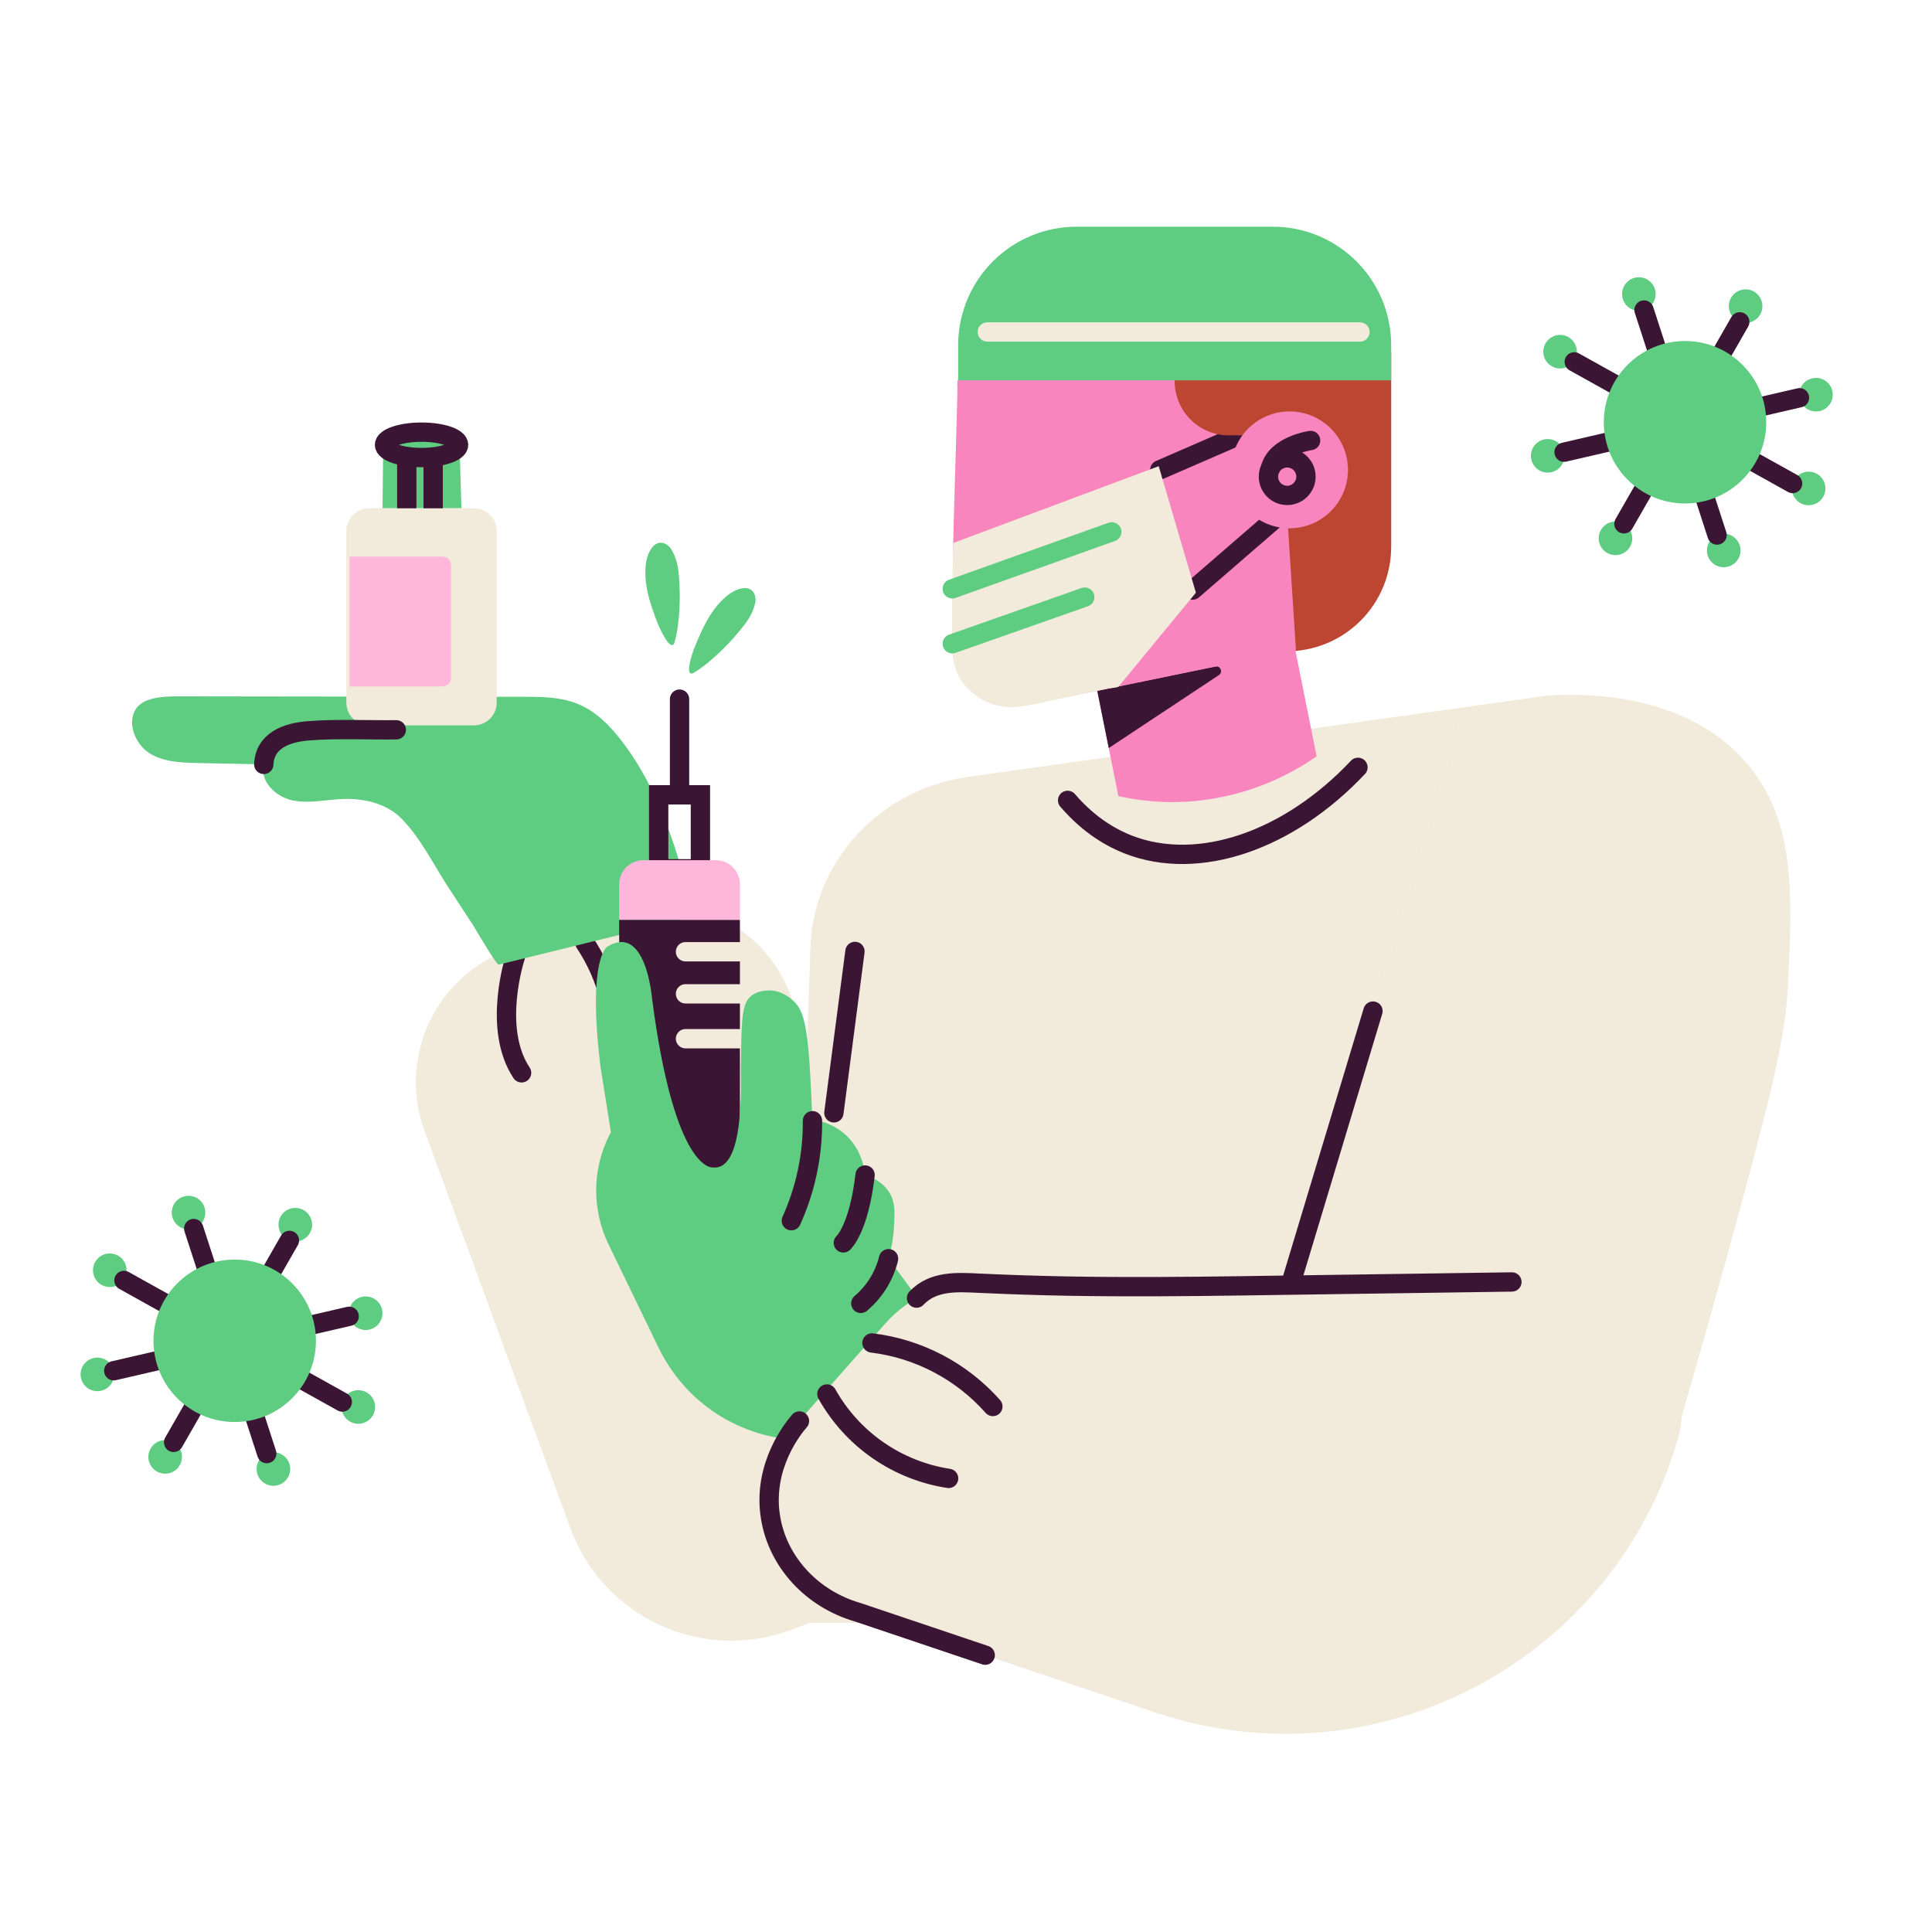
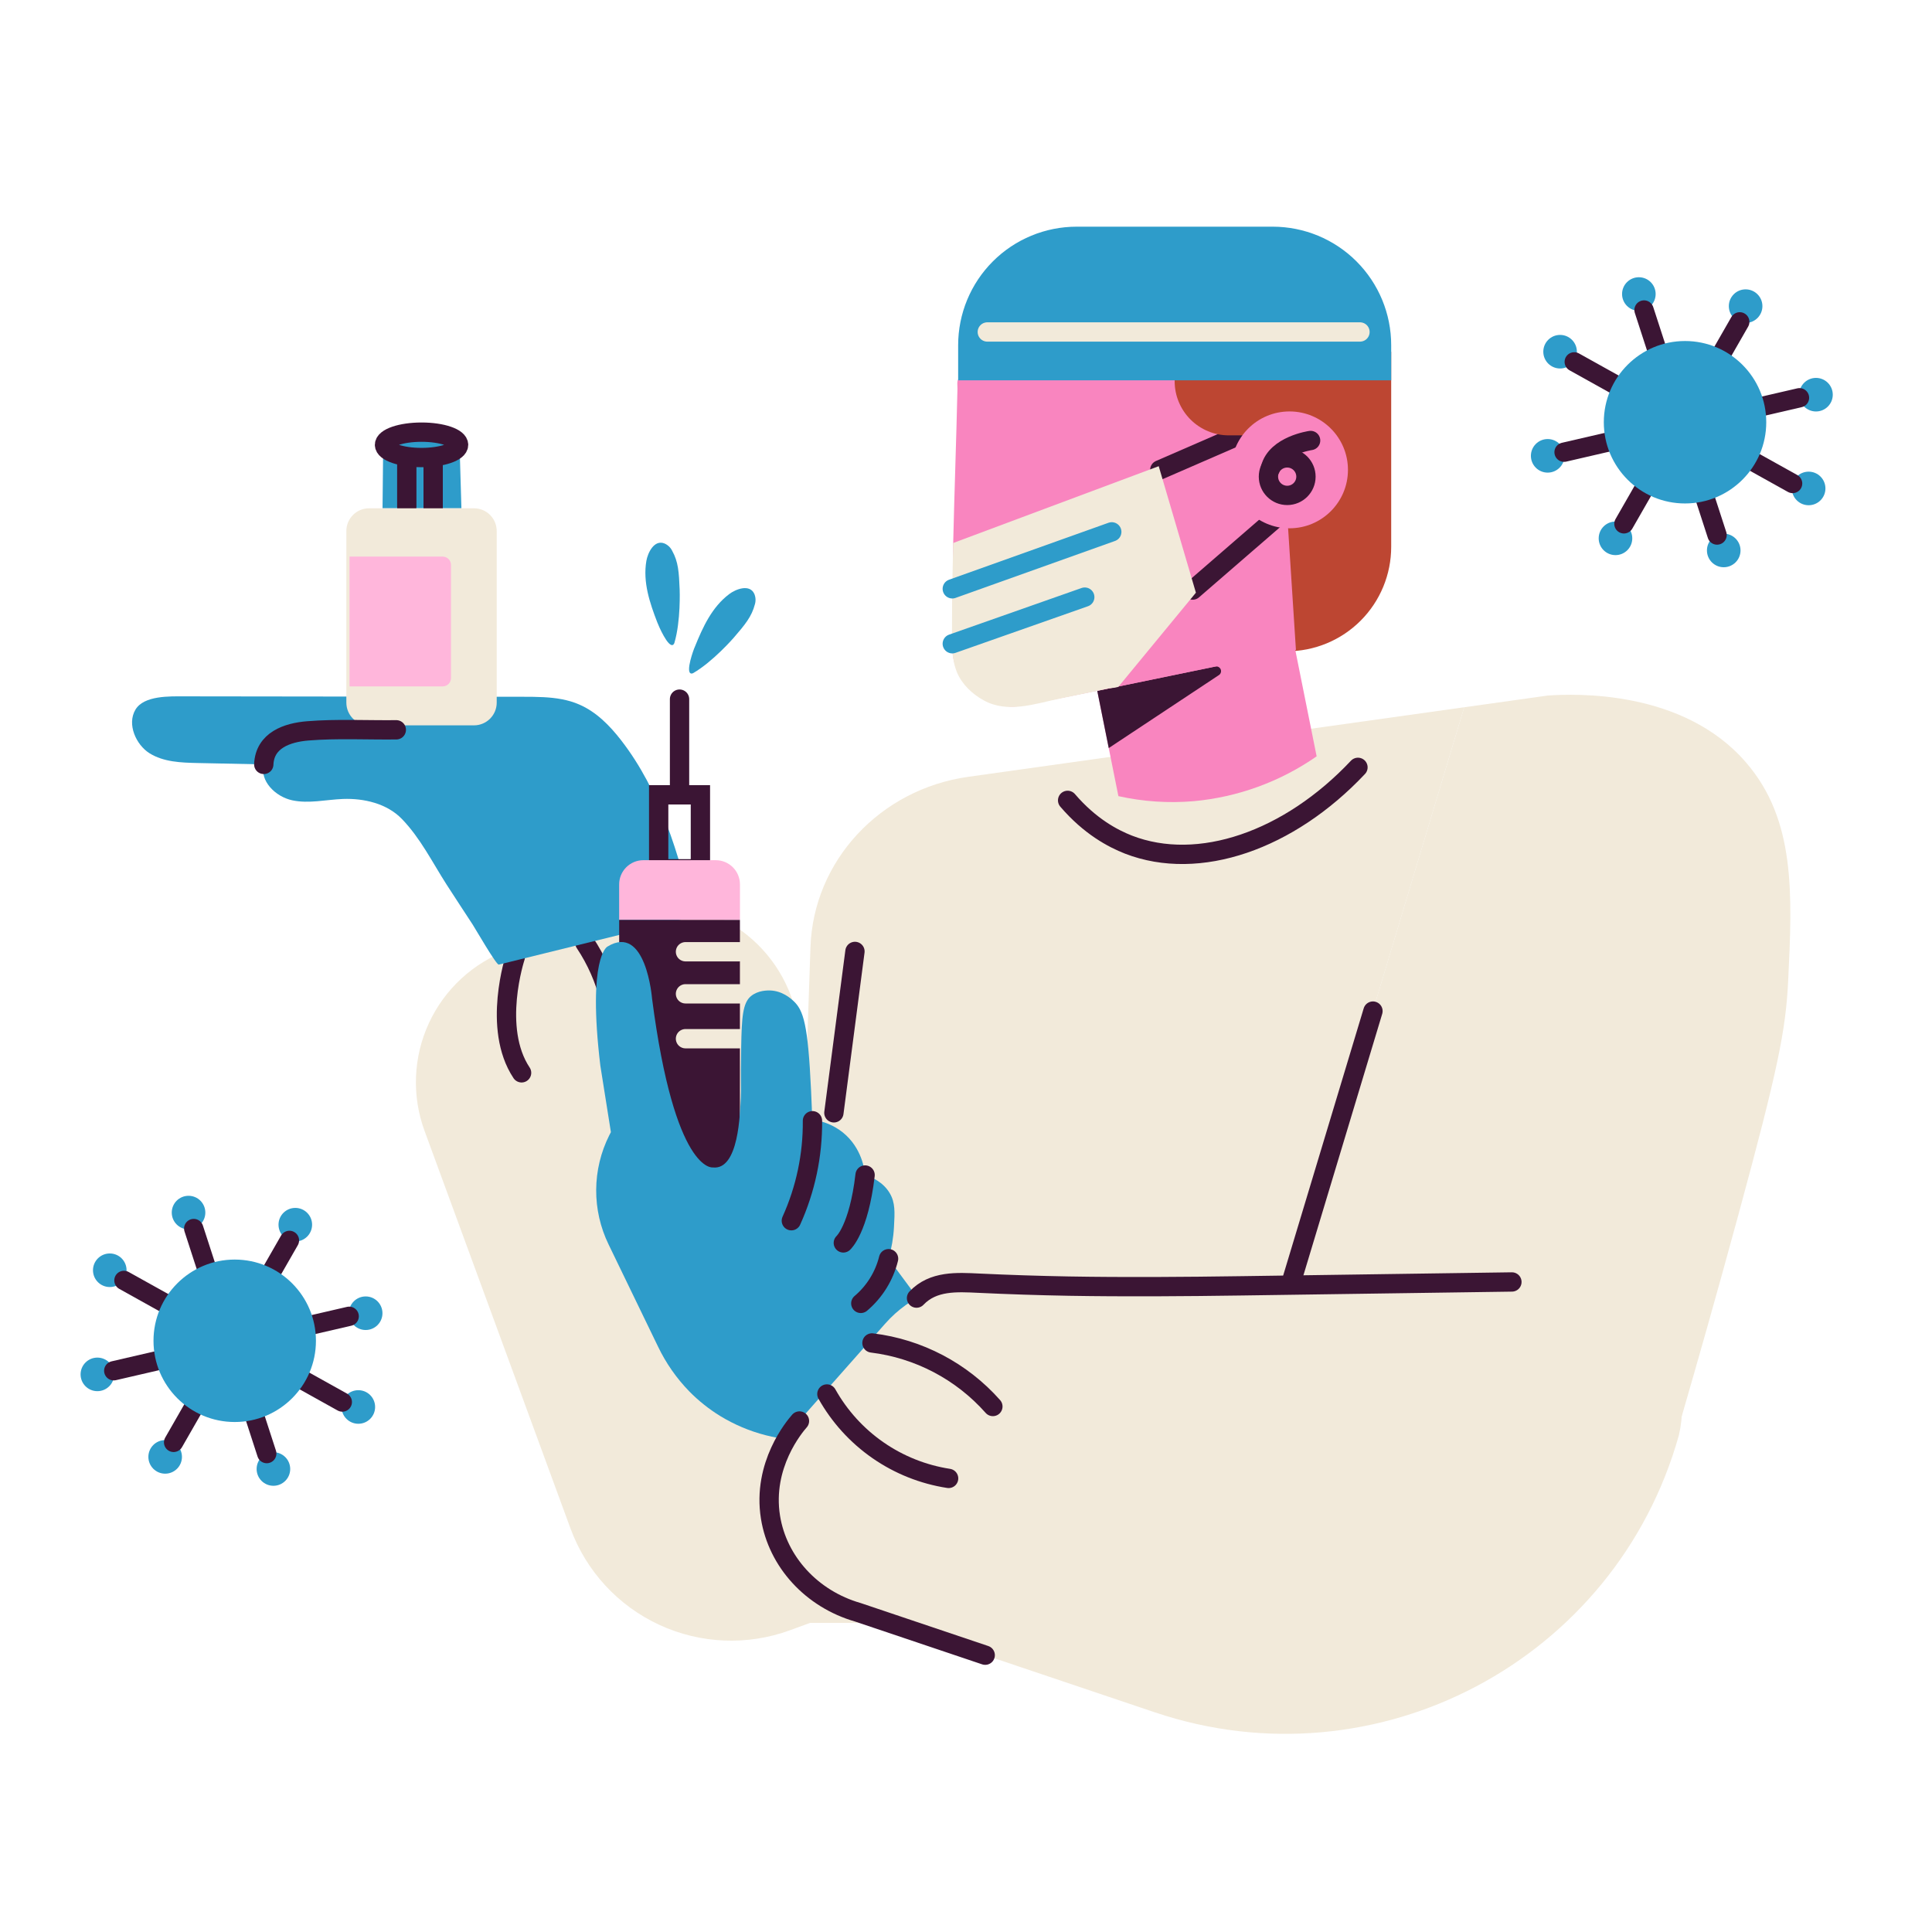
<svg xmlns="http://www.w3.org/2000/svg" width="500" height="500" viewBox="0 0 500 500" fill="none">
  <path d="M378.935 183.035L250.6 201.035C227.725 204.245 210.515 222.8 209.75 245.085L203.745 420H309.585L333.945 332.615C348.942 282.748 363.938 232.888 378.935 183.035Z" fill="#F2EADA" />
  <path d="M400.595 180L378.935 183.04C363.935 232.89 348.935 282.742 333.935 332.595C330.47 356.96 342.175 380.415 362.11 390.55C386.57 402.98 419.55 393.385 435.26 366.435C439.075 353.3 444.125 335.58 449.86 314.51C460.175 276.6 462.155 266.56 462.775 253.85C463.87 231.35 464.715 212.205 451.89 197.35C435.595 178.395 407.465 179.535 400.595 180Z" fill="#F2EADA" />
  <path d="M333 168.555H323.815V91.055H360.04V141.5C360.043 145.053 359.346 148.571 357.989 151.854C356.631 155.137 354.64 158.12 352.128 160.633C349.617 163.146 346.635 165.139 343.353 166.498C340.071 167.857 336.553 168.556 333 168.555Z" fill="#BD4632" />
  <path d="M216.205 417.595L204.5 421.89C193.471 425.94 181.285 425.443 170.623 420.508C159.96 415.573 151.695 406.604 147.645 395.575L109.875 292.68C108.221 288.18 107.47 283.398 107.665 278.607C107.86 273.816 108.997 269.111 111.011 264.76C113.024 260.409 115.876 256.497 119.402 253.248C122.927 249.999 127.059 247.477 131.56 245.825L157.88 236.16C162.38 234.506 167.162 233.755 171.953 233.95C176.744 234.145 181.449 235.282 185.8 237.296C190.151 239.309 194.063 242.161 197.312 245.687C200.561 249.213 203.083 253.344 204.735 257.845L242.5 360.74C246.551 371.766 246.056 383.95 241.125 394.612C236.194 405.274 227.23 413.541 216.205 417.595Z" fill="#F2EADA" />
  <path d="M340.745 195.74C331.307 202.313 320.32 206.315 308.865 207.35C302.361 207.899 295.811 207.457 289.44 206.04C286.54 191.587 283.638 177.133 280.735 162.68L332.04 152.385L340.745 195.74Z" fill="#F985BF" />
  <path d="M283.97 178.795L314.555 172.5C314.83 172.445 315.116 172.487 315.364 172.62C315.612 172.752 315.806 172.966 315.914 173.225C316.022 173.484 316.037 173.773 315.956 174.042C315.875 174.311 315.703 174.543 315.47 174.7L286.94 193.6L283.97 178.795Z" fill="#3B1534" />
  <path d="M330.75 96.245L307.28 96.69L276 97.28L260.355 97.58L252.535 97.725C251.455 97.725 249.435 97.385 248.455 97.8C247.475 98.215 247.815 99.5 247.79 100.625C247.49 113.915 247 127.225 246.685 140.53L246.46 166.6C246.46 166.665 246.46 166.73 246.46 166.795C246.375 169.135 246.821 171.464 247.765 173.607C248.709 175.75 250.127 177.651 251.911 179.168C253.695 180.684 255.8 181.777 258.067 182.364C260.334 182.95 262.704 183.016 265 182.555L289.5 177.65L335.385 168.185C333.848 144.205 332.303 120.225 330.75 96.245Z" fill="#F985BF" />
  <path d="M300.155 121.6L325.455 110.6" stroke="#3B1534" stroke-width="5" stroke-miterlimit="10" stroke-linecap="round" />
  <path d="M308.66 152.71L329.82 134.385" stroke="#3B1534" stroke-width="5" stroke-miterlimit="10" stroke-linecap="round" />
  <path d="M335.395 112.67H318C314.287 112.67 310.726 111.195 308.1 108.569C305.475 105.944 304 102.383 304 98.67V90.105H335.39L335.395 112.67Z" fill="#BD4632" />
  <path d="M333.73 136.72C342.081 136.72 348.85 129.951 348.85 121.6C348.85 113.249 342.081 106.48 333.73 106.48C325.379 106.48 318.61 113.249 318.61 121.6C318.61 129.951 325.379 136.72 333.73 136.72Z" fill="#F985BF" />
  <path d="M333.125 128.21C335.806 128.21 337.98 126.036 337.98 123.355C337.98 120.674 335.806 118.5 333.125 118.5C330.444 118.5 328.27 120.674 328.27 123.355C328.27 126.036 330.444 128.21 333.125 128.21Z" stroke="#3B1534" stroke-width="5" stroke-miterlimit="10" stroke-linecap="round" />
-   <path d="M360.04 98.425H247.97V89.33C247.97 81.197 251.201 73.397 256.952 67.647C262.702 61.896 270.502 58.665 278.635 58.665H329.375C337.508 58.665 345.308 61.896 351.058 67.647C356.809 73.397 360.04 81.197 360.04 89.33V98.425Z" fill="#5ECD81" />
+   <path d="M360.04 98.425H247.97V89.33C247.97 81.197 251.201 73.397 256.952 67.647C262.702 61.896 270.502 58.665 278.635 58.665H329.375C337.508 58.665 345.308 61.896 351.058 67.647C356.809 73.397 360.04 81.197 360.04 89.33V98.425Z" fill="#2E9CCA" />
  <path d="M339.185 114C339.185 114 330.26 115.265 328.795 121.19" stroke="#3B1534" stroke-width="5" stroke-miterlimit="10" stroke-linecap="round" />
  <path d="M355.32 261.67L333.945 332.59" stroke="#3B1534" stroke-width="5" stroke-miterlimit="10" stroke-linecap="round" />
  <path d="M276.3 207.135C282.075 213.875 288 217 292.05 218.59C310.255 225.64 333.585 217.56 351.44 198.59" stroke="#3B1534" stroke-width="5" stroke-miterlimit="10" stroke-linecap="round" />
-   <path d="M424.135 80.44C426.535 80.44 428.48 78.495 428.48 76.095C428.48 73.695 426.535 71.75 424.135 71.75C421.735 71.75 419.79 73.695 419.79 76.095C419.79 78.495 421.735 80.44 424.135 80.44Z" fill="#5ECD81" />
-   <path d="M451.765 83.575C454.165 83.575 456.11 81.63 456.11 79.23C456.11 76.83 454.165 74.885 451.765 74.885C449.365 74.885 447.42 76.83 447.42 79.23C447.42 81.63 449.365 83.575 451.765 83.575Z" fill="#5ECD81" />
-   <path d="M469.975 106.49C472.375 106.49 474.32 104.545 474.32 102.145C474.32 99.745 472.375 97.8 469.975 97.8C467.575 97.8 465.63 99.745 465.63 102.145C465.63 104.545 467.575 106.49 469.975 106.49Z" fill="#5ECD81" />
-   <path d="M468.075 130.755C470.475 130.755 472.42 128.81 472.42 126.41C472.42 124.01 470.475 122.065 468.075 122.065C465.675 122.065 463.73 124.01 463.73 126.41C463.73 128.81 465.675 130.755 468.075 130.755Z" fill="#5ECD81" />
-   <path d="M446.1 146.8C448.5 146.8 450.445 144.855 450.445 142.455C450.445 140.055 448.5 138.11 446.1 138.11C443.7 138.11 441.755 140.055 441.755 142.455C441.755 144.855 443.7 146.8 446.1 146.8Z" fill="#5ECD81" />
-   <path d="M418.085 143.665C420.485 143.665 422.43 141.72 422.43 139.32C422.43 136.92 420.485 134.975 418.085 134.975C415.685 134.975 413.74 136.92 413.74 139.32C413.74 141.72 415.685 143.665 418.085 143.665Z" fill="#5ECD81" />
-   <path d="M400.54 122.315C402.94 122.315 404.885 120.37 404.885 117.97C404.885 115.57 402.94 113.625 400.54 113.625C398.14 113.625 396.195 115.57 396.195 117.97C396.195 120.37 398.14 122.315 400.54 122.315Z" fill="#5ECD81" />
-   <path d="M403.75 95.365C406.15 95.365 408.095 93.42 408.095 91.02C408.095 88.62 406.15 86.675 403.75 86.675C401.35 86.675 399.405 88.62 399.405 91.02C399.405 93.42 401.35 95.365 403.75 95.365Z" fill="#5ECD81" />
+   <path d="M424.135 80.44C426.535 80.44 428.48 78.495 428.48 76.095C428.48 73.695 426.535 71.75 424.135 71.75C421.735 71.75 419.79 73.695 419.79 76.095C419.79 78.495 421.735 80.44 424.135 80.44Z" fill="#2E9CCA" />
+   <path d="M451.765 83.575C454.165 83.575 456.11 81.63 456.11 79.23C456.11 76.83 454.165 74.885 451.765 74.885C449.365 74.885 447.42 76.83 447.42 79.23C447.42 81.63 449.365 83.575 451.765 83.575Z" fill="#2E9CCA" />
+   <path d="M469.975 106.49C472.375 106.49 474.32 104.545 474.32 102.145C474.32 99.745 472.375 97.8 469.975 97.8C467.575 97.8 465.63 99.745 465.63 102.145C465.63 104.545 467.575 106.49 469.975 106.49Z" fill="#2E9CCA" />
+   <path d="M468.075 130.755C470.475 130.755 472.42 128.81 472.42 126.41C472.42 124.01 470.475 122.065 468.075 122.065C465.675 122.065 463.73 124.01 463.73 126.41C463.73 128.81 465.675 130.755 468.075 130.755Z" fill="#2E9CCA" />
+   <path d="M446.1 146.8C448.5 146.8 450.445 144.855 450.445 142.455C450.445 140.055 448.5 138.11 446.1 138.11C443.7 138.11 441.755 140.055 441.755 142.455C441.755 144.855 443.7 146.8 446.1 146.8Z" fill="#2E9CCA" />
+   <path d="M418.085 143.665C420.485 143.665 422.43 141.72 422.43 139.32C422.43 136.92 420.485 134.975 418.085 134.975C415.685 134.975 413.74 136.92 413.74 139.32C413.74 141.72 415.685 143.665 418.085 143.665Z" fill="#2E9CCA" />
+   <path d="M400.54 122.315C402.94 122.315 404.885 120.37 404.885 117.97C404.885 115.57 402.94 113.625 400.54 113.625C398.14 113.625 396.195 115.57 396.195 117.97C396.195 120.37 398.14 122.315 400.54 122.315Z" fill="#2E9CCA" />
+   <path d="M403.75 95.365C406.15 95.365 408.095 93.42 408.095 91.02C408.095 88.62 406.15 86.675 403.75 86.675C401.35 86.675 399.405 88.62 399.405 91.02C399.405 93.42 401.35 95.365 403.75 95.365Z" fill="#2E9CCA" />
  <path d="M425.475 80.23L444.375 138.465" stroke="#3B1534" stroke-width="5" stroke-miterlimit="10" stroke-linecap="round" />
  <path d="M450.245 83.295L420.27 135.565" stroke="#3B1534" stroke-width="5" stroke-miterlimit="10" stroke-linecap="round" />
  <path d="M407.415 93.65L463.925 125.125" stroke="#3B1534" stroke-width="5" stroke-miterlimit="10" stroke-linecap="round" />
  <path d="M465.705 102.94L404.78 117.03" stroke="#3B1534" stroke-width="5" stroke-miterlimit="10" stroke-linecap="round" />
-   <path d="M436.085 130.295C447.694 130.295 457.105 120.884 457.105 109.275C457.105 97.666 447.694 88.255 436.085 88.255C424.476 88.255 415.065 97.666 415.065 109.275C415.065 120.884 424.476 130.295 436.085 130.295Z" fill="#5ECD81" />
-   <path d="M48.795 318.16C51.195 318.16 53.14 316.215 53.14 313.815C53.14 311.415 51.195 309.47 48.795 309.47C46.395 309.47 44.45 311.415 44.45 313.815C44.45 316.215 46.395 318.16 48.795 318.16Z" fill="#5ECD81" />
-   <path d="M76.425 321.295C78.825 321.295 80.77 319.35 80.77 316.95C80.77 314.55 78.825 312.605 76.425 312.605C74.025 312.605 72.08 314.55 72.08 316.95C72.08 319.35 74.025 321.295 76.425 321.295Z" fill="#5ECD81" />
-   <path d="M94.635 344.205C97.035 344.205 98.98 342.26 98.98 339.86C98.98 337.46 97.035 335.515 94.635 335.515C92.235 335.515 90.29 337.46 90.29 339.86C90.29 342.26 92.235 344.205 94.635 344.205Z" fill="#5ECD81" />
-   <path d="M92.735 368.47C95.135 368.47 97.08 366.525 97.08 364.125C97.08 361.725 95.135 359.78 92.735 359.78C90.335 359.78 88.39 361.725 88.39 364.125C88.39 366.525 90.335 368.47 92.735 368.47Z" fill="#5ECD81" />
-   <path d="M70.76 384.52C73.16 384.52 75.105 382.575 75.105 380.175C75.105 377.775 73.16 375.83 70.76 375.83C68.36 375.83 66.415 377.775 66.415 380.175C66.415 382.575 68.36 384.52 70.76 384.52Z" fill="#5ECD81" />
-   <path d="M42.745 381.385C45.145 381.385 47.09 379.44 47.09 377.04C47.09 374.64 45.145 372.695 42.745 372.695C40.345 372.695 38.4 374.64 38.4 377.04C38.4 379.44 40.345 381.385 42.745 381.385Z" fill="#5ECD81" />
-   <path d="M25.2 360.035C27.6 360.035 29.545 358.09 29.545 355.69C29.545 353.29 27.6 351.345 25.2 351.345C22.8 351.345 20.855 353.29 20.855 355.69C20.855 358.09 22.8 360.035 25.2 360.035Z" fill="#5ECD81" />
-   <path d="M28.41 333.085C30.81 333.085 32.755 331.14 32.755 328.74C32.755 326.34 30.81 324.395 28.41 324.395C26.01 324.395 24.065 326.34 24.065 328.74C24.065 331.14 26.01 333.085 28.41 333.085Z" fill="#5ECD81" />
+   <path d="M436.085 130.295C447.694 130.295 457.105 120.884 457.105 109.275C457.105 97.666 447.694 88.255 436.085 88.255C424.476 88.255 415.065 97.666 415.065 109.275C415.065 120.884 424.476 130.295 436.085 130.295Z" fill="#2E9CCA" />
+   <path d="M48.795 318.16C51.195 318.16 53.14 316.215 53.14 313.815C53.14 311.415 51.195 309.47 48.795 309.47C46.395 309.47 44.45 311.415 44.45 313.815C44.45 316.215 46.395 318.16 48.795 318.16Z" fill="#2E9CCA" />
+   <path d="M76.425 321.295C78.825 321.295 80.77 319.35 80.77 316.95C80.77 314.55 78.825 312.605 76.425 312.605C74.025 312.605 72.08 314.55 72.08 316.95C72.08 319.35 74.025 321.295 76.425 321.295Z" fill="#2E9CCA" />
+   <path d="M94.635 344.205C97.035 344.205 98.98 342.26 98.98 339.86C98.98 337.46 97.035 335.515 94.635 335.515C92.235 335.515 90.29 337.46 90.29 339.86C90.29 342.26 92.235 344.205 94.635 344.205Z" fill="#2E9CCA" />
+   <path d="M92.735 368.47C95.135 368.47 97.08 366.525 97.08 364.125C97.08 361.725 95.135 359.78 92.735 359.78C90.335 359.78 88.39 361.725 88.39 364.125C88.39 366.525 90.335 368.47 92.735 368.47Z" fill="#2E9CCA" />
+   <path d="M70.76 384.52C73.16 384.52 75.105 382.575 75.105 380.175C75.105 377.775 73.16 375.83 70.76 375.83C68.36 375.83 66.415 377.775 66.415 380.175C66.415 382.575 68.36 384.52 70.76 384.52Z" fill="#2E9CCA" />
+   <path d="M42.745 381.385C45.145 381.385 47.09 379.44 47.09 377.04C47.09 374.64 45.145 372.695 42.745 372.695C40.345 372.695 38.4 374.64 38.4 377.04C38.4 379.44 40.345 381.385 42.745 381.385Z" fill="#2E9CCA" />
+   <path d="M25.2 360.035C27.6 360.035 29.545 358.09 29.545 355.69C29.545 353.29 27.6 351.345 25.2 351.345C22.8 351.345 20.855 353.29 20.855 355.69C20.855 358.09 22.8 360.035 25.2 360.035Z" fill="#2E9CCA" />
+   <path d="M28.41 333.085C30.81 333.085 32.755 331.14 32.755 328.74C32.755 326.34 30.81 324.395 28.41 324.395C26.01 324.395 24.065 326.34 24.065 328.74C24.065 331.14 26.01 333.085 28.41 333.085Z" fill="#2E9CCA" />
  <path d="M50.135 317.945L69.035 376.185" stroke="#3B1534" stroke-width="5" stroke-miterlimit="10" stroke-linecap="round" />
  <path d="M74.905 321.015L44.93 373.285" stroke="#3B1534" stroke-width="5" stroke-miterlimit="10" stroke-linecap="round" />
  <path d="M32.075 331.37L88.585 362.845" stroke="#3B1534" stroke-width="5" stroke-miterlimit="10" stroke-linecap="round" />
  <path d="M90.365 340.655L29.44 354.75" stroke="#3B1534" stroke-width="5" stroke-miterlimit="10" stroke-linecap="round" />
-   <path d="M60.745 368.015C72.354 368.015 81.765 358.604 81.765 346.995C81.765 335.386 72.354 325.975 60.745 325.975C49.136 325.975 39.725 335.386 39.725 346.995C39.725 358.604 49.136 368.015 60.745 368.015Z" fill="#5ECD81" />
+   <path d="M60.745 368.015C72.354 368.015 81.765 358.604 81.765 346.995C81.765 335.386 72.354 325.975 60.745 325.975C49.136 325.975 39.725 335.386 39.725 346.995C39.725 358.604 49.136 368.015 60.745 368.015Z" fill="#2E9CCA" />
  <path d="M133.345 247.71C133.345 247.71 127.275 266.075 134.985 277.645" stroke="#3B1534" stroke-width="5" stroke-miterlimit="10" stroke-linecap="round" />
  <path d="M151.355 244C157.332 252.959 159.995 263.723 158.885 274.435" stroke="#3B1534" stroke-width="5" stroke-miterlimit="10" stroke-linecap="round" />
  <path d="M221.26 246.23L215.81 288" stroke="#3B1534" stroke-width="5" stroke-miterlimit="10" stroke-linecap="round" />
-   <path d="M140.655 180.425C138.905 180.335 137.155 180.325 135.405 180.325L47.67 180.215C43.975 180.215 37.255 179.955 35.055 183.65C32.78 187.47 35.26 192.77 38.655 194.915C42.31 197.22 46.87 197.38 51.19 197.47L68.265 197.825C67.145 202.095 71.265 206.17 75.595 207.11C79.925 208.05 84.365 206.94 88.77 206.77C94.16 206.57 100.12 207.93 103.99 211.93C108.795 216.89 111.88 223.155 115.58 228.93C117.81 232.395 120.08 235.83 122.325 239.275C122.975 240.275 128.465 249.775 129.08 249.64L179.58 237.205C175.675 221.075 170.9 204.65 160.72 191.545C157.78 187.76 154.295 184.21 149.885 182.32C147 181.055 143.835 180.595 140.655 180.425Z" fill="#5ECD81" />
+   <path d="M140.655 180.425C138.905 180.335 137.155 180.325 135.405 180.325L47.67 180.215C43.975 180.215 37.255 179.955 35.055 183.65C32.78 187.47 35.26 192.77 38.655 194.915C42.31 197.22 46.87 197.38 51.19 197.47L68.265 197.825C67.145 202.095 71.265 206.17 75.595 207.11C79.925 208.05 84.365 206.94 88.77 206.77C94.16 206.57 100.12 207.93 103.99 211.93C108.795 216.89 111.88 223.155 115.58 228.93C117.81 232.395 120.08 235.83 122.325 239.275C122.975 240.275 128.465 249.775 129.08 249.64L179.58 237.205C175.675 221.075 170.9 204.65 160.72 191.545C157.78 187.76 154.295 184.21 149.885 182.32C147 181.055 143.835 180.595 140.655 180.425Z" fill="#2E9CCA" />
  <path d="M181.265 205.7H170.465V224.845H181.265V205.7Z" stroke="#3B1534" stroke-width="5" stroke-miterlimit="10" stroke-linecap="round" />
  <path d="M191.5 228.88C191.5 227.218 190.84 225.625 189.665 224.45C188.49 223.275 186.897 222.615 185.235 222.615H166.5C164.838 222.615 163.245 223.275 162.07 224.45C160.895 225.625 160.235 227.218 160.235 228.88V238.075H191.5V228.88Z" fill="#FFB6DB" />
  <path d="M191.49 238.075H160.245V309.12H191.49V238.075Z" fill="#3B1534" />
  <path d="M191.49 246.31H177.405" stroke="#F2EADA" stroke-width="5" stroke-miterlimit="10" stroke-linecap="round" />
  <path d="M191.49 257.2H177.405" stroke="#F2EADA" stroke-width="5" stroke-miterlimit="10" stroke-linecap="round" />
  <path d="M191.49 268.815H177.405" stroke="#F2EADA" stroke-width="5" stroke-miterlimit="10" stroke-linecap="round" />
  <path d="M175.865 205.7V180.935" stroke="#3B1534" stroke-width="5" stroke-miterlimit="10" stroke-linecap="round" />
-   <path d="M174.2 166.87C174.268 166.82 174.328 166.761 174.38 166.695C174.443 166.614 174.49 166.523 174.52 166.425C176.225 160.71 175.895 152.605 175.895 152.605C175.715 148.135 175.56 145.4 173.95 142.53C173.536 141.692 172.838 141.027 171.98 140.655C169.3 139.565 167.635 143.09 167.28 145.155C166.34 150.655 168.15 156.005 170.115 161.095C170.405 161.865 172.9 167.7 174.2 166.87Z" fill="#5ECD81" />
-   <path d="M178.86 174.305C178.942 174.323 179.028 174.323 179.11 174.305C179.212 174.285 179.309 174.25 179.4 174.2C184.555 171.2 189.865 165.07 189.865 165.07C192.79 161.69 194.55 159.57 195.365 156.395C195.632 155.5 195.577 154.539 195.21 153.68C194 151.05 190.375 152.485 188.71 153.755C184.245 157.13 181.91 162.255 179.86 167.31C179.5 168.06 177.345 174 178.86 174.305Z" fill="#5ECD81" />
-   <path d="M184.445 302.13C184.445 302.13 174.62 303.595 168.75 258.42C168.75 258.42 167.205 238.83 157.185 244.99C157.185 244.99 151.99 247.65 155.37 275.8L158.1 293C158.1 293 157.945 293.28 157.69 293.79C155.486 298.174 154.324 303.007 154.292 307.914C154.261 312.821 155.362 317.668 157.51 322.08L170.28 348.46C172.327 352.746 175.06 356.669 178.37 360.075C180.77 362.516 183.456 364.658 186.37 366.455C193.737 370.952 202.278 373.145 210.9 372.755L241.2 340.945L229.96 325.75C230.74 323.086 231.21 320.342 231.36 317.57C231.575 313.71 231.71 311.245 230.265 308.795C228.55 305.885 225.58 304.63 223.885 304.095C223.775 302.925 223.13 297.135 218.15 293.095C215.863 291.268 213.108 290.123 210.2 289.79C210.145 287.975 210.05 285.33 209.9 282.14C209.09 265.11 207.98 261.445 205.285 258.99C204.655 258.415 202.45 256.41 199.245 256.33C198.66 256.33 196.245 256.255 194.36 257.785C192.19 259.57 191.955 263.365 191.82 270.895C191.64 280.75 191.865 281.505 191.72 284.085C191.5 288.04 191.23 302.95 184.445 302.13Z" fill="#5ECD81" />
+   <path d="M174.2 166.87C174.268 166.82 174.328 166.761 174.38 166.695C174.443 166.614 174.49 166.523 174.52 166.425C176.225 160.71 175.895 152.605 175.895 152.605C175.715 148.135 175.56 145.4 173.95 142.53C173.536 141.692 172.838 141.027 171.98 140.655C169.3 139.565 167.635 143.09 167.28 145.155C166.34 150.655 168.15 156.005 170.115 161.095C170.405 161.865 172.9 167.7 174.2 166.87Z" fill="#2E9CCA" />
+   <path d="M178.86 174.305C178.942 174.323 179.028 174.323 179.11 174.305C179.212 174.285 179.309 174.25 179.4 174.2C184.555 171.2 189.865 165.07 189.865 165.07C192.79 161.69 194.55 159.57 195.365 156.395C195.632 155.5 195.577 154.539 195.21 153.68C194 151.05 190.375 152.485 188.71 153.755C184.245 157.13 181.91 162.255 179.86 167.31C179.5 168.06 177.345 174 178.86 174.305Z" fill="#2E9CCA" />
+   <path d="M184.445 302.13C184.445 302.13 174.62 303.595 168.75 258.42C168.75 258.42 167.205 238.83 157.185 244.99C157.185 244.99 151.99 247.65 155.37 275.8L158.1 293C158.1 293 157.945 293.28 157.69 293.79C155.486 298.174 154.324 303.007 154.292 307.914C154.261 312.821 155.362 317.668 157.51 322.08L170.28 348.46C172.327 352.746 175.06 356.669 178.37 360.075C180.77 362.516 183.456 364.658 186.37 366.455C193.737 370.952 202.278 373.145 210.9 372.755L241.2 340.945L229.96 325.75C230.74 323.086 231.21 320.342 231.36 317.57C231.575 313.71 231.71 311.245 230.265 308.795C228.55 305.885 225.58 304.63 223.885 304.095C223.775 302.925 223.13 297.135 218.15 293.095C215.863 291.268 213.108 290.123 210.2 289.79C210.145 287.975 210.05 285.33 209.9 282.14C209.09 265.11 207.98 261.445 205.285 258.99C204.655 258.415 202.45 256.41 199.245 256.33C198.66 256.33 196.245 256.255 194.36 257.785C192.19 259.57 191.955 263.365 191.82 270.895C191.64 280.75 191.865 281.505 191.72 284.085C191.5 288.04 191.23 302.95 184.445 302.13Z" fill="#2E9CCA" />
  <path d="M204.8 315.92C208.478 307.794 210.343 298.964 210.265 290.045" stroke="#3B1534" stroke-width="5" stroke-miterlimit="10" stroke-linecap="round" />
  <path d="M218.255 321.66C218.255 321.66 222.255 318.12 223.885 304.095" stroke="#3B1534" stroke-width="5" stroke-miterlimit="10" stroke-linecap="round" />
  <path d="M222.775 337.315C226.328 334.313 228.842 330.265 229.96 325.75" stroke="#3B1534" stroke-width="5" stroke-miterlimit="10" stroke-linecap="round" />
-   <path d="M118.92 114.735C115.98 112.822 112.544 111.81 109.036 111.824C105.528 111.837 102.101 112.875 99.175 114.81L99 131.545H119.415C119.242 125.942 119.077 120.338 118.92 114.735Z" fill="#5ECD81" />
+   <path d="M118.92 114.735C115.98 112.822 112.544 111.81 109.036 111.824C105.528 111.837 102.101 112.875 99.175 114.81L99 131.545H119.415C119.242 125.942 119.077 120.338 118.92 114.735Z" fill="#2E9CCA" />
  <path d="M109.095 118.41C114.389 118.41 118.68 116.939 118.68 115.125C118.68 113.311 114.389 111.84 109.095 111.84C103.801 111.84 99.51 113.311 99.51 115.125C99.51 116.939 103.801 118.41 109.095 118.41Z" stroke="#3B1534" stroke-width="5" stroke-miterlimit="10" stroke-linecap="round" />
  <path d="M112.1 131.545V119.18" stroke="#3B1534" stroke-width="5" stroke-miterlimit="10" stroke-linecap="round" />
  <path d="M105.275 131.165V118.8" stroke="#3B1534" stroke-width="5" stroke-miterlimit="10" stroke-linecap="round" />
  <path d="M122.665 131.545H95.52C92.27 131.545 89.635 134.18 89.635 137.43V181.835C89.635 185.085 92.27 187.72 95.52 187.72H122.665C125.915 187.72 128.55 185.085 128.55 181.835V137.43C128.55 134.18 125.915 131.545 122.665 131.545Z" fill="#F2EADA" />
  <path d="M114.565 177.635H90.465V144.045H114.565C114.848 144.045 115.128 144.101 115.389 144.209C115.65 144.317 115.887 144.476 116.087 144.676C116.287 144.877 116.445 145.114 116.553 145.376C116.661 145.637 116.716 145.917 116.715 146.2V175.5C116.711 176.068 116.483 176.611 116.08 177.011C115.677 177.411 115.133 177.635 114.565 177.635Z" fill="#FFB6DB" />
  <path d="M68.265 197.825C68.53 191.565 74.32 189.575 79.69 189.145C87.225 188.54 95.005 188.96 102.565 188.875" stroke="#3B1534" stroke-width="5" stroke-miterlimit="10" stroke-linecap="round" />
  <path d="M255.515 85.915H351.96" stroke="#F2EADA" stroke-width="5" stroke-miterlimit="10" stroke-linecap="round" />
  <path d="M298.86 443.145L222 417.255C200.43 409.99 193.245 383.085 208.315 366.035L229.105 342.535C232.299 338.922 236.272 336.083 240.724 334.231C245.176 332.379 249.991 331.563 254.805 331.845L402.93 331.74C407.803 331.741 412.612 332.842 417.001 334.959C421.389 337.076 425.244 340.155 428.278 343.968C431.312 347.781 433.447 352.229 434.524 356.981C435.601 361.733 435.593 366.667 434.5 371.415C418.17 429.75 356.275 462.5 298.86 443.145Z" fill="#F2EADA" />
  <path d="M214 360.765C217.246 366.56 221.769 371.54 227.228 375.325C232.686 379.11 238.935 381.601 245.5 382.61" stroke="#3B1534" stroke-width="5" stroke-miterlimit="10" stroke-linecap="round" />
  <path d="M225.665 347.555C237.751 349.037 248.88 354.886 256.955 364" stroke="#3B1534" stroke-width="5" stroke-miterlimit="10" stroke-linecap="round" />
  <path d="M391.28 331.77L321.38 332.77C306.685 332.98 291.45 333.105 276.545 332.845C268.808 332.705 261.077 332.453 253.35 332.09C247.625 331.82 241.5 331.42 237.195 335.945" stroke="#3B1534" stroke-width="5" stroke-miterlimit="10" stroke-linecap="round" />
  <path d="M254.97 428.36L222 417.255C210.095 413.83 201.25 404.205 199.4 392.645C197.235 379.115 205.645 369.185 206.9 367.755" stroke="#3B1534" stroke-width="5" stroke-miterlimit="10" stroke-linecap="round" />
  <path d="M299.875 120.65L246.675 140.53C246.5 147.945 246.38 155.355 246.38 162.76C246.295 166.55 246.23 170.46 247.655 173.97C248.92 177.08 251.655 179.645 254.55 181.235C260.84 184.705 267.835 182.12 274.31 180.785L280.46 179.515L284.63 178.655L286.98 178.155C287.45 178.06 289.225 177.98 289.51 177.655L309.5 153.385L299.875 120.65Z" fill="#F2EADA" />
-   <path d="M246.45 152.385L287.725 137.645" stroke="#5ECD81" stroke-width="5" stroke-miterlimit="10" stroke-linecap="round" />
-   <path d="M246.45 166.6L280.735 154.535" stroke="#5ECD81" stroke-width="5" stroke-miterlimit="10" stroke-linecap="round" />
+   <path d="M246.45 152.385L287.725 137.645" stroke="#2E9CCA" stroke-width="5" stroke-miterlimit="10" stroke-linecap="round" />
+   <path d="M246.45 166.6L280.735 154.535" stroke="#2E9CCA" stroke-width="5" stroke-miterlimit="10" stroke-linecap="round" />
</svg>
